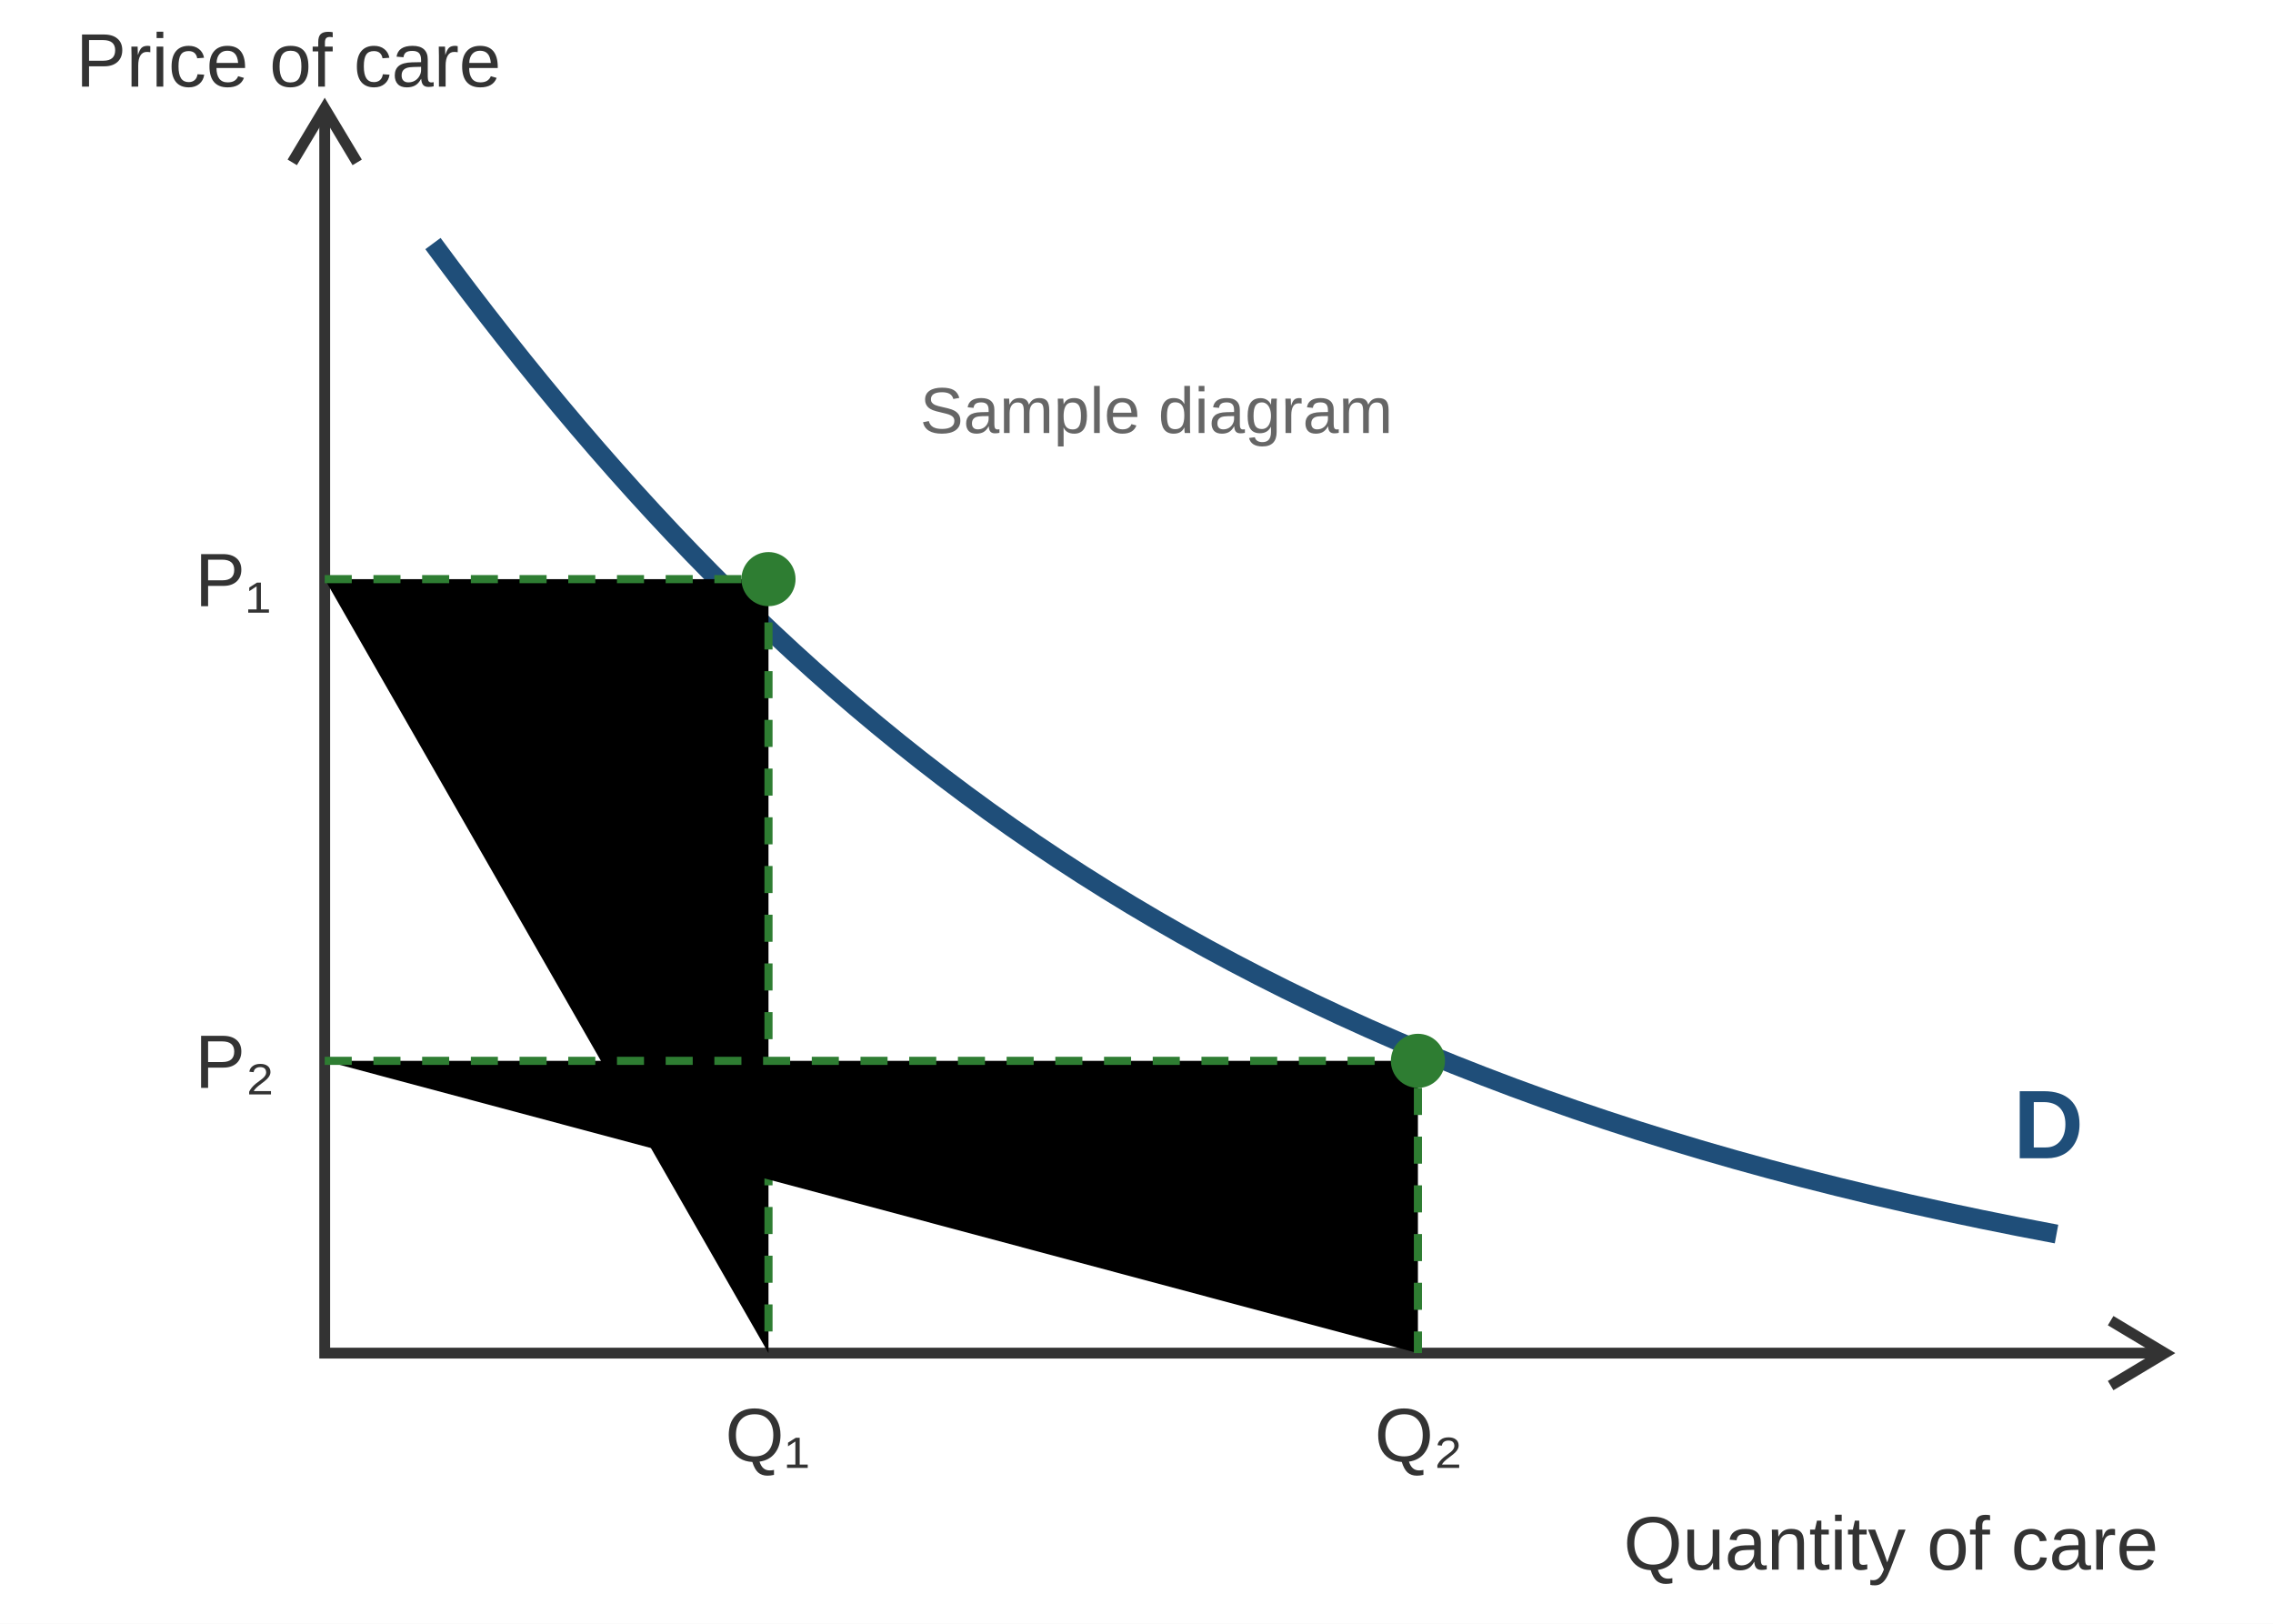
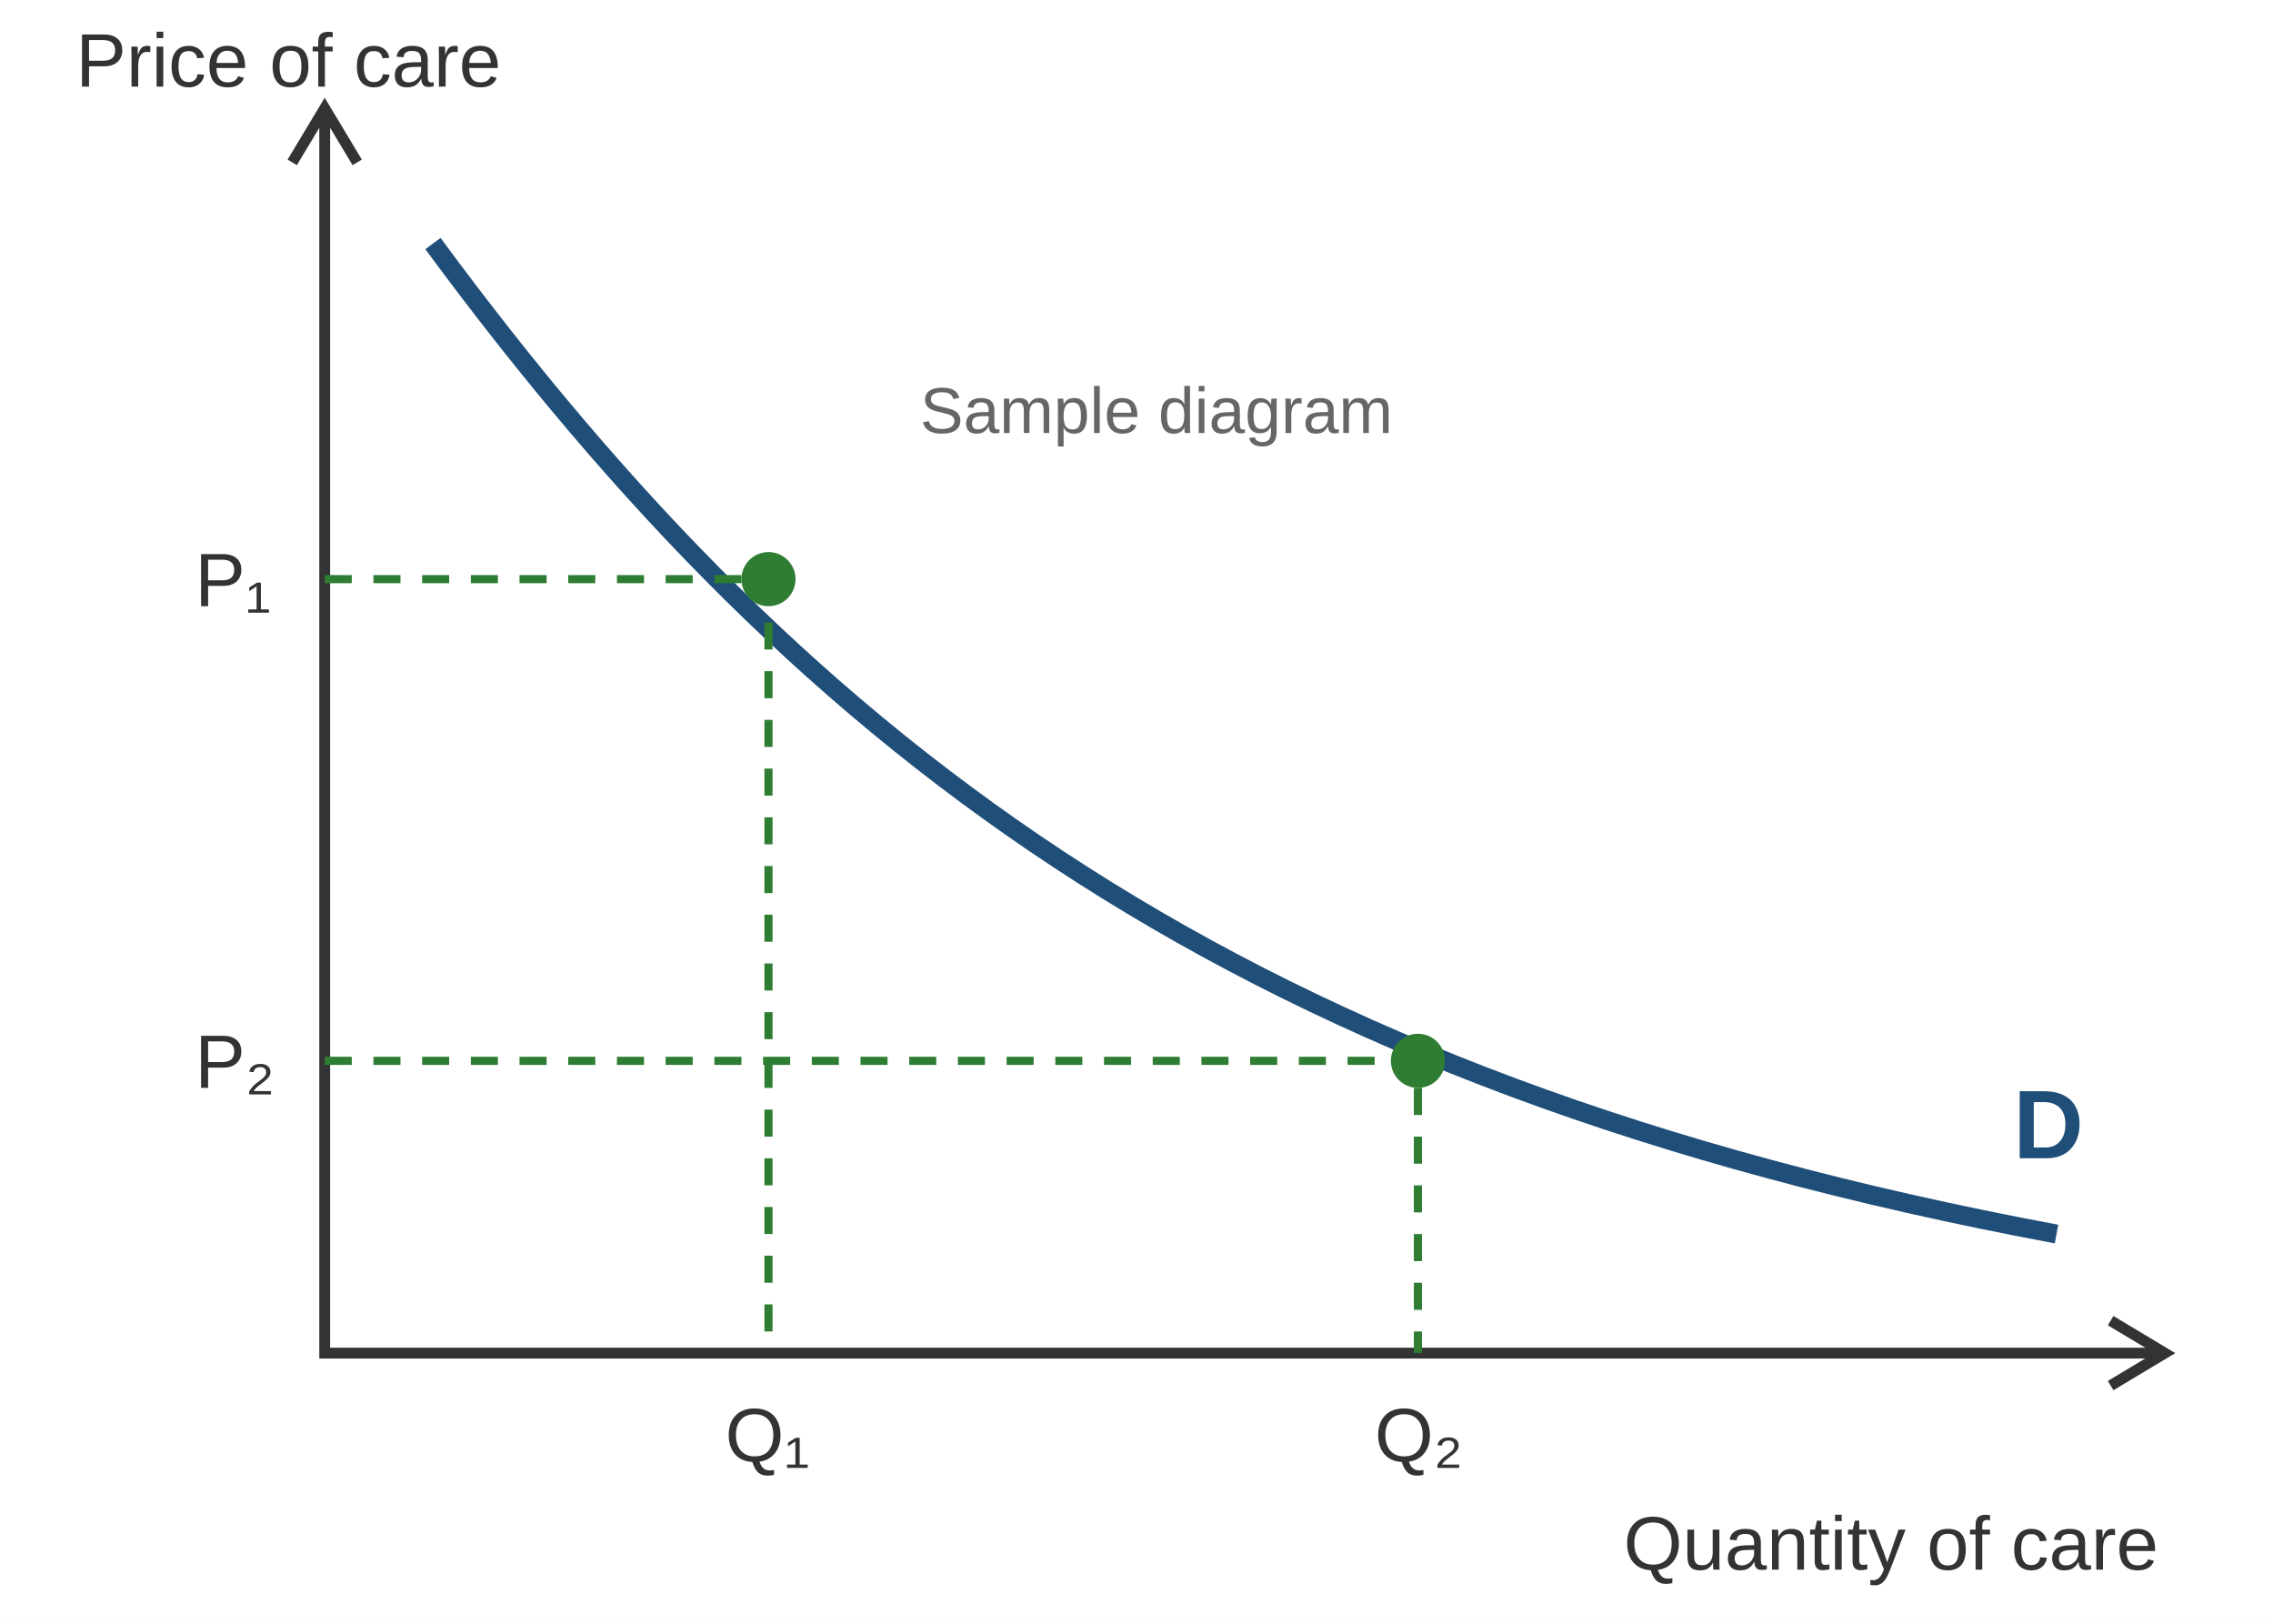
- <svg xmlns="http://www.w3.org/2000/svg" viewBox="0 0 420 300" role="img" aria-labelledby="title desc">
+ <svg xmlns="http://www.w3.org/2000/svg" width="420" height="300" viewBox="0 0 420 300" role="img" aria-labelledby="title desc">
  <rect width="420" height="300" fill="#ffffff" />
  <g stroke="#333333" stroke-width="2" fill="none">
    <path d="M60 20 V250 H400" />
    <path d="M54 30 L60 20 L66 30" />
    <path d="M390 244 L400 250 L390 256" />
  </g>
  <path d="M80 45 C 150 140, 230 200, 380 228" stroke="#1f4e79" stroke-width="3.5" fill="none" />
  <text x="372" y="214" font-family="Segoe UI, Arial, sans-serif" font-size="18" font-weight="700" fill="#1f4e79">D</text>
-   <g stroke="#2e7d32" stroke-width="1.5" stroke-dasharray="5 4">
+   <g stroke="#2e7d32" stroke-width="1.5" stroke-dasharray="5 4" fill="none">
    <path d="M60 107 H142 V250" />
    <path d="M60 196 H262 V250" />
  </g>
  <circle cx="142" cy="107" r="5" fill="#2e7d32" />
  <circle cx="262" cy="196" r="5" fill="#2e7d32" />
  <g font-family="Segoe UI, Arial, sans-serif" font-size="14" fill="#333333">
    <text x="36" y="112">P₁</text>
    <text x="36" y="201">P₂</text>
    <text x="134" y="270">Q₁</text>
    <text x="254" y="270">Q₂</text>
    <text x="14" y="16">Price of care</text>
    <text x="300" y="290">Quantity of care</text>
  </g>
  <text x="170" y="80" font-family="Segoe UI, Arial, sans-serif" font-size="12" fill="#666666">Sample diagram</text>
</svg>
